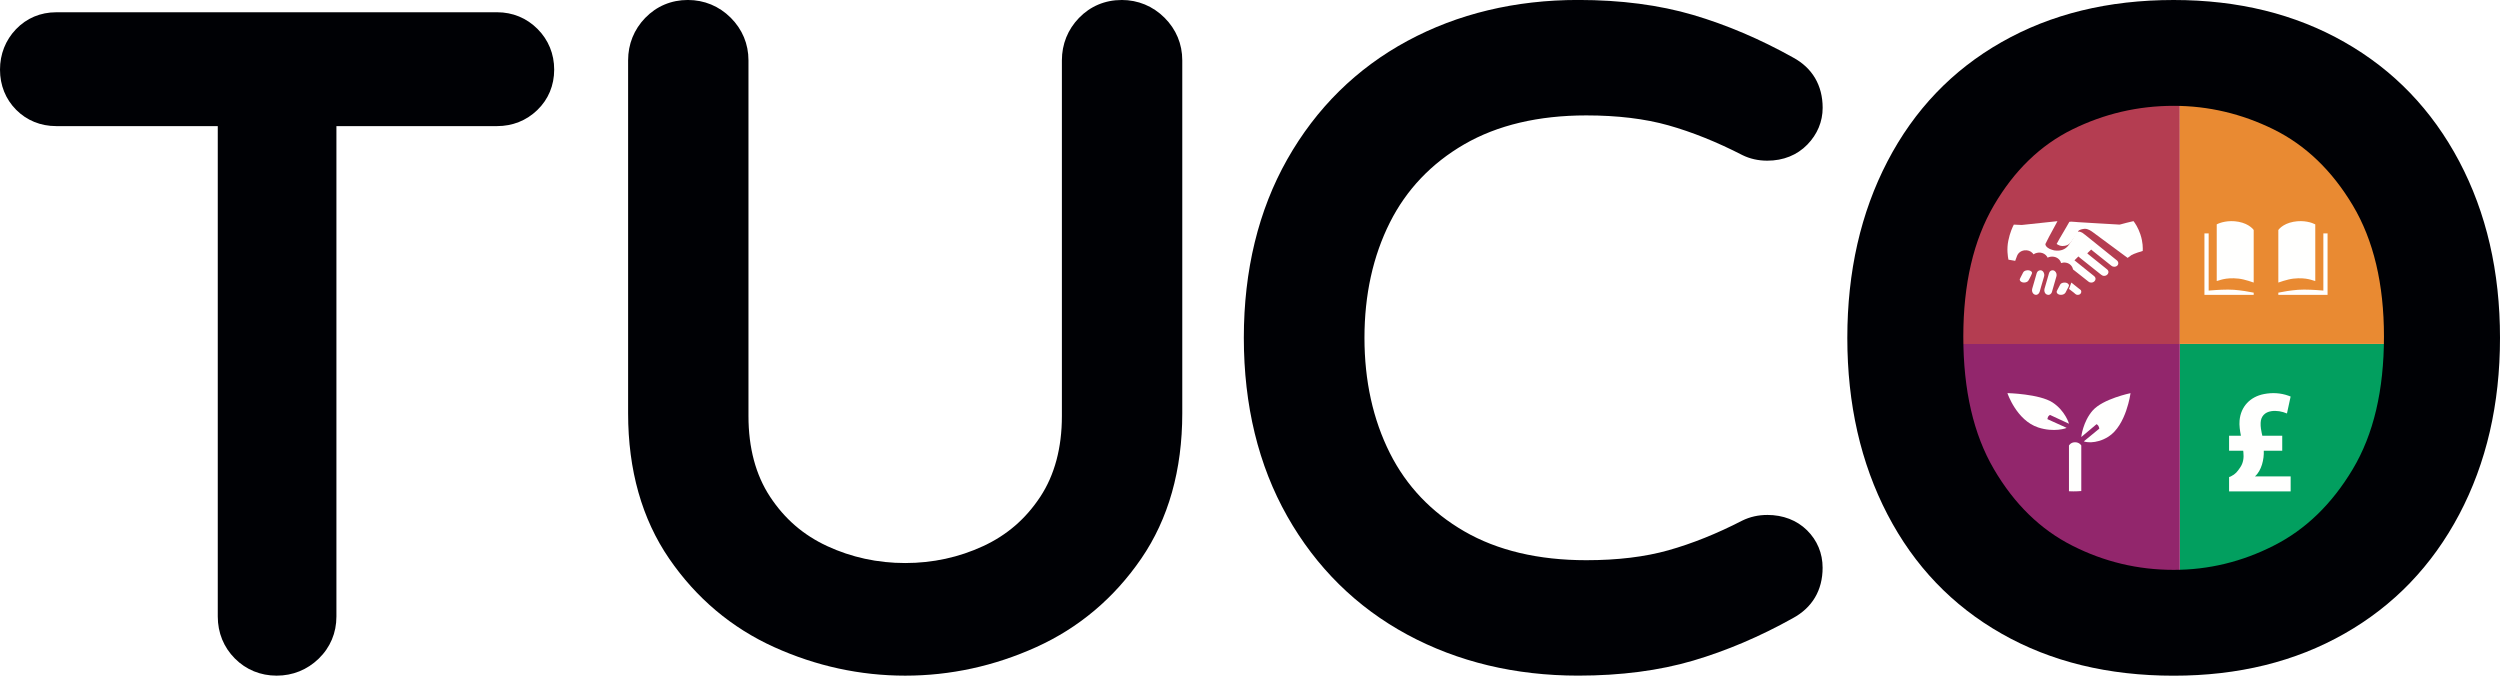
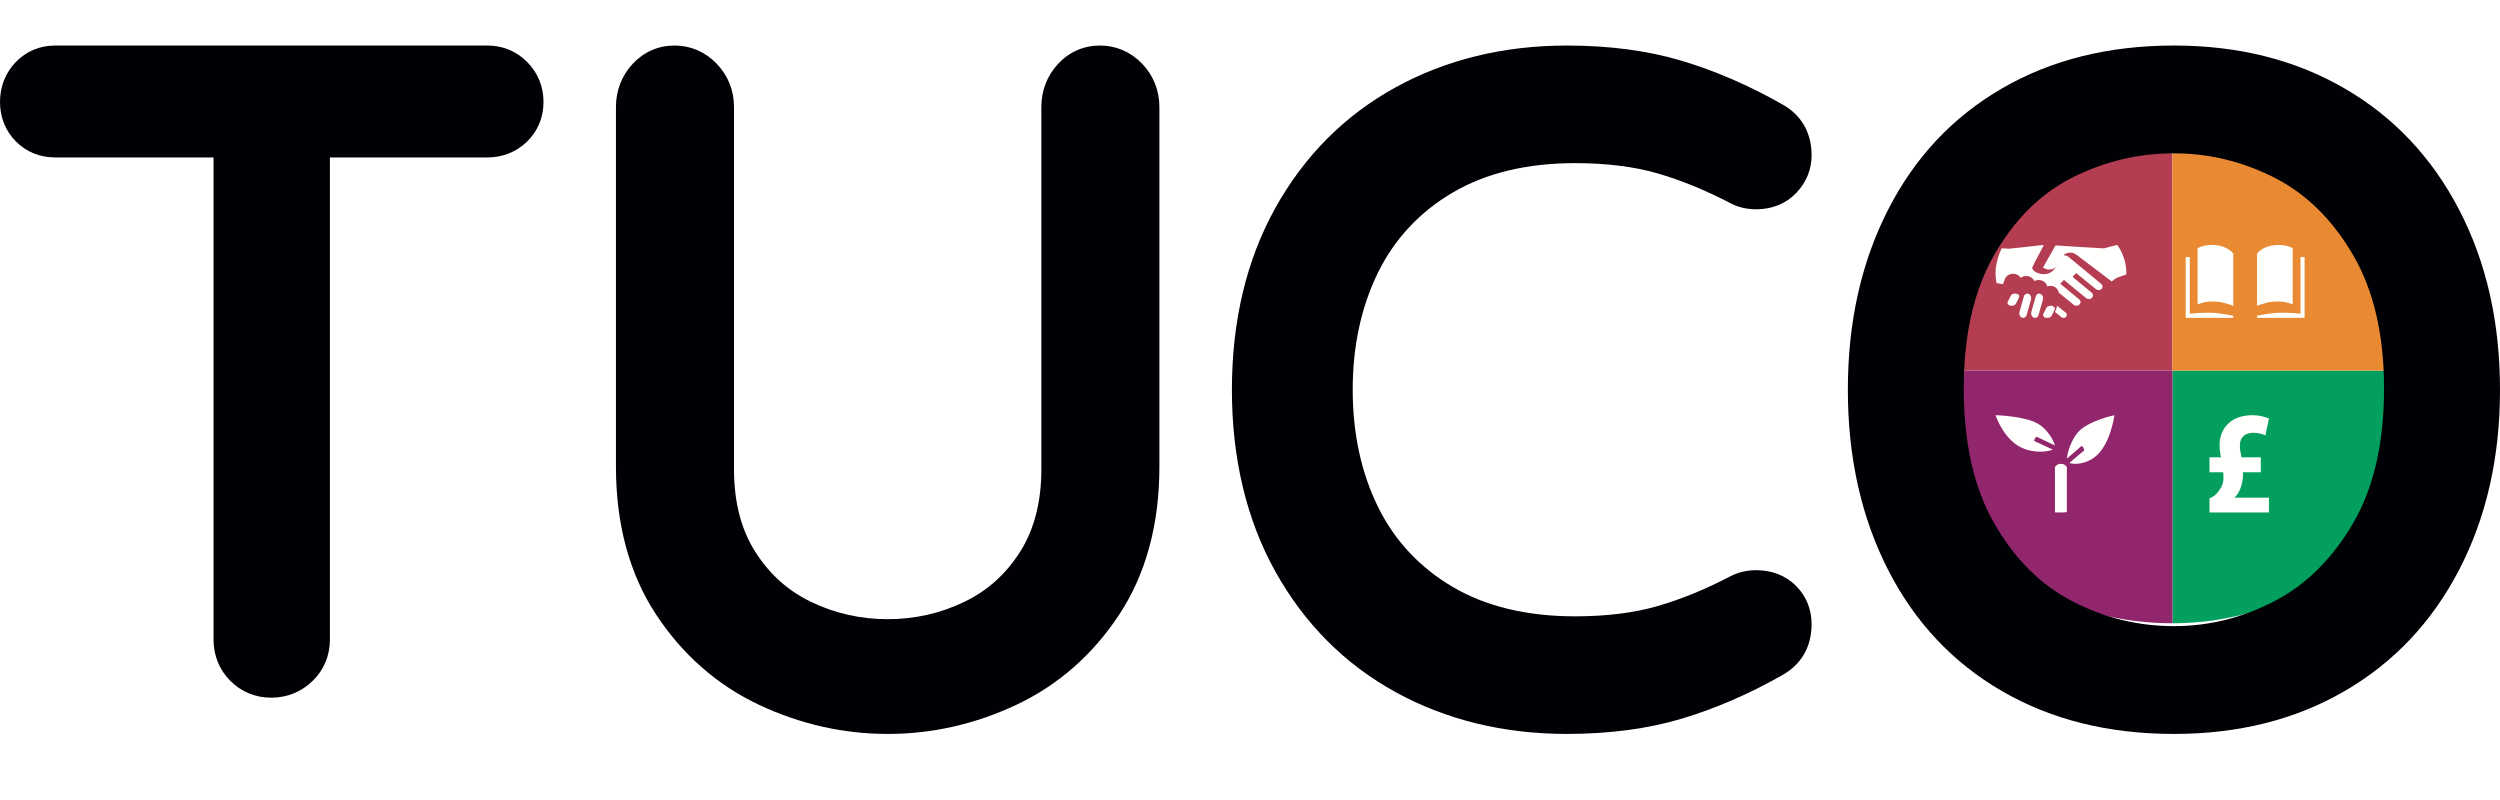
- <svg xmlns="http://www.w3.org/2000/svg" height="30" viewBox="0 0 111 30" width="111">
-   <g fill="none" fill-rule="evenodd">
-     <g transform="translate(85.84729 3.818182)">
-       <path d="m16.14 21.714c1.657-.796 3.027-2.055 4.11-3.776 1.074-1.704 1.613-3.866 1.622-6.483h-10.936v11.455h.002c1.811 0 3.546-.396 5.202-1.195" fill="#029f5f" />
-       <path d="m10.936 0c-1.856 0-3.611.39-5.268 1.165-1.658.778-3.016 2.024-4.076 3.745-1.061 1.721-1.591 3.883-1.591 6.481 0 .022.001.042.001.064h10.935z" fill="#b43d51" />
-       <path d="m20.249 4.91c-1.082-1.721-2.453-2.967-4.109-3.745-1.656-.775-3.391-1.165-5.202-1.165-.001 0-.001 0-.002 0v11.453l10.934.001c0-.022.002-.042.002-.063 0-2.598-.541-4.76-1.623-6.481" fill="#e98a32" />
-       <path d="m0 11.455c.009 2.617.538 4.779 1.59 6.483 1.061 1.721 2.419 2.981 4.077 3.776 1.658.799 3.412 1.194 5.269 1.195l0-11.455z" fill="#92266c" />
+ <svg xmlns="http://www.w3.org/2000/svg" width="50px" height="16px" viewBox="0 0 50 16" version="1.1">
+   <g id="Page-1" stroke="none" stroke-width="1" fill="none" fill-rule="evenodd">
+     <g id="tuco" transform="translate(0, 0.675676)" fill-rule="nonzero">
+       <g id="Group" transform="translate(38.4058, 1.684293)">
+         <path d="M7.443,9.578 C8.207,9.227 8.839,8.671 9.338,7.912 C9.833,7.16 10.082,6.207 10.086,5.052 L5.043,5.052 L5.043,10.105 L5.044,10.105 C5.879,10.105 6.679,9.93 7.443,9.578" id="Path" fill="#029F5F" />
+         <path d="M5.043,0 C4.187,0 3.378,0.172 2.614,0.514 C1.849,0.857 1.223,1.407 0.734,2.166 C0.245,2.925 -4.09568441e-16,3.878 -4.09568441e-16,5.024 C-4.09568441e-16,5.034 0.001,5.043 0.001,5.052 L5.043,5.052 L5.043,0 Z" id="Path" fill="#B43D51" />
+         <path d="M9.337,2.166 C8.838,1.407 8.206,0.857 7.442,0.514 C6.679,0.172 5.879,9.79402794e-17 5.044,9.79402794e-17 C5.044,9.79402794e-17 5.043,9.79402794e-17 5.043,9.79402794e-17 L5.043,5.052 L10.085,5.052 C10.085,5.043 10.086,5.034 10.086,5.024 C10.086,3.878 9.837,2.925 9.337,2.166" id="Path" fill="#E98A32" />
+         <path d="M0,5.052 C0.004,6.207 0.248,7.16 0.733,7.912 C1.222,8.671 1.849,9.227 2.613,9.578 C3.378,9.93 4.187,10.105 5.043,10.105 L5.043,5.052 L0,5.052 Z" id="Path" fill="#92266C" />
+       </g>
+       <g id="Group" transform="translate(39.85507, 3.858206)" fill="#FFFFFE">
+         <path d="M5.998,1.551 L5.999,1.551 L5.999,0.429 C5.941,0.397 5.782,0.338 5.576,0.378 C5.363,0.419 5.286,0.54 5.286,0.54 L5.286,1.581 C5.286,1.581 5.458,1.517 5.576,1.503 C5.84,1.473 5.965,1.548 5.998,1.551" id="Path" />
+         <path d="M4.521,0.378 C4.315,0.338 4.156,0.397 4.097,0.429 L4.097,1.551 L4.098,1.551 C4.132,1.548 4.256,1.473 4.521,1.503 C4.639,1.517 4.81,1.581 4.81,1.581 L4.81,0.54 C4.81,0.54 4.733,0.419 4.521,0.378" id="Path" />
+         <path d="M6.155,0.608 L6.155,1.74 L6.142,1.739 C6.14,1.738 5.95,1.72 5.782,1.72 C5.738,1.72 5.7,1.722 5.668,1.724 C5.532,1.735 5.37,1.762 5.286,1.781 L5.286,1.824 L6.237,1.824 L6.237,0.608 L6.155,0.608 Z" id="Path" />
+         <path d="M4.315,1.72 C4.146,1.72 3.957,1.738 3.955,1.739 L3.941,1.74 L3.941,0.608 L3.859,0.608 L3.859,1.824 L4.81,1.824 L4.81,1.781 C4.727,1.762 4.565,1.735 4.429,1.724 C4.397,1.722 4.358,1.72 4.315,1.72" id="Path" />
+         <path d="M5.15,4.127 C5.253,4.112 5.355,4.131 5.453,4.173 L5.524,3.837 L5.483,3.821 C5.328,3.765 5.17,3.757 5.01,3.788 C4.742,3.841 4.562,4.036 4.538,4.311 C4.529,4.409 4.545,4.516 4.564,4.613 L4.335,4.613 L4.335,4.911 L4.608,4.911 C4.608,4.911 4.609,4.914 4.611,4.939 C4.622,5.046 4.612,5.149 4.55,5.241 C4.492,5.328 4.461,5.371 4.369,5.419 C4.357,5.425 4.335,5.432 4.335,5.432 L4.335,5.716 L5.524,5.716 L5.524,5.419 L4.834,5.419 C4.963,5.303 5.012,5.077 5.005,4.911 L5.361,4.911 L5.361,4.613 L4.976,4.613 C4.976,4.613 4.952,4.504 4.949,4.475 C4.944,4.404 4.942,4.432 4.943,4.361 C4.946,4.231 5.024,4.146 5.15,4.127" id="Path" />
+         <path d="M1.552,0.634 L1.538,0.621 C1.536,0.62 1.535,0.619 1.533,0.618 C1.517,0.606 1.506,0.597 1.502,0.594 C1.479,0.582 1.455,0.573 1.441,0.572 C1.42,0.575 1.405,0.579 1.397,0.582 C1.377,0.62 1.346,0.674 1.315,0.723 C1.293,0.76 1.269,0.797 1.248,0.826 C1.244,0.831 1.241,0.836 1.238,0.839 C1.238,0.84 1.238,0.84 1.238,0.84 C1.23,0.85 1.223,0.859 1.216,0.867 C1.162,0.926 1.088,0.953 1.003,0.948 C1.003,0.948 1.002,0.948 1.002,0.948 C0.971,0.948 0.942,0.941 0.916,0.931 C0.825,0.903 0.8,0.861 0.793,0.84 C0.792,0.839 0.792,0.838 0.792,0.837 C0.791,0.834 0.79,0.831 0.79,0.83 L0.79,0.828 C0.79,0.828 0.79,0.827 0.79,0.827 L0.789,0.818 L0.794,0.807 C0.833,0.722 0.883,0.629 0.931,0.539 C0.956,0.491 0.981,0.444 1.004,0.4 L1.004,0.399 L1.018,0.371 C1.019,0.369 1.02,0.367 1.021,0.365 L0.332,0.44 L0.179,0.433 C0.156,0.479 0.104,0.59 0.073,0.751 C0.04,0.916 0.063,1.067 0.075,1.127 L0.205,1.15 C0.217,1.118 0.228,1.086 0.24,1.054 C0.263,0.992 0.313,0.953 0.382,0.943 C0.445,0.934 0.504,0.956 0.542,0.999 C0.548,1.006 0.554,1.014 0.558,1.021 C0.598,0.993 0.649,0.983 0.693,0.987 C0.743,0.993 0.79,1.021 0.818,1.063 C0.823,1.071 0.827,1.079 0.831,1.087 C0.866,1.069 0.909,1.062 0.952,1.069 C1.022,1.081 1.077,1.133 1.09,1.194 C1.12,1.184 1.153,1.181 1.185,1.186 C1.255,1.198 1.309,1.252 1.321,1.319 L1.332,1.328 C1.34,1.336 1.416,1.397 1.478,1.447 C1.558,1.512 1.608,1.552 1.617,1.56 C1.637,1.577 1.658,1.581 1.673,1.581 C1.704,1.581 1.733,1.565 1.747,1.538 C1.763,1.509 1.757,1.479 1.731,1.455 C1.723,1.448 1.587,1.336 1.497,1.262 C1.437,1.213 1.388,1.172 1.382,1.168 L1.35,1.14 L1.425,1.063 L1.46,1.094 C1.471,1.105 1.574,1.188 1.665,1.262 C1.781,1.357 1.852,1.415 1.865,1.426 C1.881,1.44 1.901,1.448 1.922,1.448 C1.953,1.448 1.981,1.432 1.996,1.405 C2.012,1.376 2.007,1.345 1.982,1.322 C1.973,1.315 1.879,1.237 1.802,1.174 C1.689,1.082 1.635,1.037 1.627,1.03 L1.596,1.002 L1.671,0.927 L1.705,0.957 C1.715,0.965 1.836,1.063 1.924,1.136 C1.995,1.193 2.057,1.244 2.064,1.25 C2.078,1.262 2.097,1.268 2.118,1.268 C2.13,1.268 2.143,1.265 2.154,1.26 C2.176,1.25 2.191,1.232 2.194,1.21 C2.198,1.187 2.19,1.163 2.171,1.145 C2.079,1.071 1.902,0.924 1.552,0.634" id="Path" />
+         <path d="M1.343,1.624 C1.319,1.604 1.302,1.591 1.29,1.581 C1.278,1.616 1.266,1.651 1.254,1.686 C1.251,1.693 1.248,1.7 1.244,1.706 C1.261,1.72 1.302,1.752 1.34,1.782 L1.363,1.803 C1.368,1.807 1.373,1.811 1.378,1.814 C1.38,1.815 1.382,1.817 1.384,1.818 C1.412,1.83 1.445,1.824 1.463,1.806 C1.484,1.786 1.488,1.755 1.474,1.731 C1.458,1.717 1.389,1.661 1.343,1.624" id="Path" />
+         <path d="M2.625,0.632 C2.578,0.49 2.519,0.402 2.49,0.365 C2.386,0.389 2.313,0.409 2.272,0.421 C2.236,0.431 2.227,0.434 2.216,0.434 L2.147,0.429 C2.05,0.424 1.954,0.418 1.857,0.412 L1.689,0.402 C1.598,0.397 1.508,0.392 1.417,0.385 C1.406,0.385 1.393,0.383 1.379,0.382 C1.351,0.379 1.32,0.376 1.293,0.376 C1.266,0.376 1.255,0.379 1.252,0.38 L1.252,0.38 C1.237,0.406 1.226,0.425 1.216,0.444 L1.202,0.47 C1.179,0.511 1.155,0.553 1.129,0.597 C1.087,0.67 1.043,0.746 1.007,0.816 C1.007,0.817 1.007,0.817 1.007,0.817 C1.019,0.826 1.038,0.837 1.06,0.846 C1.077,0.853 1.097,0.858 1.117,0.858 L1.119,0.858 C1.188,0.857 1.239,0.836 1.275,0.793 C1.275,0.793 1.275,0.793 1.275,0.793 C1.275,0.793 1.275,0.793 1.275,0.792 C1.29,0.775 1.315,0.739 1.342,0.699 C1.376,0.649 1.411,0.593 1.429,0.561 L1.429,0.56 L1.433,0.552 L1.434,0.552 L1.441,0.547 C1.455,0.538 1.488,0.525 1.539,0.519 C1.541,0.519 1.543,0.519 1.545,0.519 C1.548,0.518 1.551,0.518 1.554,0.518 C1.612,0.518 1.667,0.555 1.704,0.583 L1.705,0.584 L1.718,0.594 C2.01,0.817 2.224,0.979 2.329,1.057 C2.349,1.073 2.366,1.086 2.379,1.095 C2.397,1.082 2.422,1.064 2.431,1.055 C2.451,1.035 2.51,1.006 2.669,0.957 C2.673,0.908 2.674,0.782 2.625,0.632" id="Path" />
+         <path d="M1.176,1.582 C1.17,1.581 1.165,1.581 1.159,1.581 C1.122,1.581 1.089,1.596 1.076,1.618 C1.058,1.651 1.039,1.687 1.021,1.725 C1.017,1.733 1.013,1.742 1.009,1.751 C1.008,1.754 1.008,1.756 1.008,1.758 C1.005,1.77 1.008,1.781 1.015,1.792 C1.021,1.8 1.029,1.808 1.041,1.813 C1.055,1.821 1.072,1.824 1.09,1.824 C1.106,1.824 1.122,1.821 1.136,1.815 C1.153,1.808 1.166,1.797 1.174,1.784 C1.175,1.783 1.176,1.782 1.176,1.782 C1.187,1.761 1.197,1.74 1.208,1.72 C1.217,1.701 1.227,1.682 1.236,1.663 C1.239,1.657 1.241,1.651 1.242,1.645 C1.243,1.642 1.244,1.64 1.244,1.638 C1.241,1.61 1.213,1.587 1.176,1.582" id="Path" />
+         <path d="M0.757,1.384 C0.745,1.359 0.725,1.342 0.704,1.339 C0.701,1.338 0.698,1.338 0.695,1.338 C0.666,1.338 0.633,1.355 0.622,1.395 C0.608,1.443 0.595,1.492 0.581,1.541 C0.571,1.573 0.562,1.606 0.553,1.639 C0.548,1.656 0.543,1.673 0.539,1.69 C0.538,1.694 0.536,1.698 0.535,1.702 C0.531,1.717 0.53,1.732 0.532,1.746 C0.534,1.76 0.538,1.773 0.545,1.785 C0.559,1.81 0.583,1.824 0.609,1.824 L0.609,1.824 C0.619,1.824 0.628,1.822 0.637,1.817 C0.652,1.81 0.663,1.798 0.672,1.78 C0.675,1.774 0.678,1.768 0.68,1.76 C0.683,1.751 0.685,1.741 0.688,1.731 C0.695,1.707 0.701,1.684 0.708,1.659 C0.726,1.595 0.744,1.528 0.764,1.463 C0.775,1.429 0.765,1.399 0.757,1.384" id="Path" />
+         <path d="M0.945,1.34 C0.94,1.338 0.934,1.338 0.928,1.338 C0.896,1.338 0.87,1.36 0.859,1.396 C0.831,1.492 0.804,1.59 0.777,1.687 C0.776,1.691 0.774,1.696 0.773,1.7 C0.769,1.714 0.768,1.729 0.769,1.742 C0.77,1.758 0.775,1.773 0.782,1.785 C0.786,1.791 0.79,1.797 0.794,1.802 C0.808,1.816 0.826,1.824 0.846,1.824 L0.847,1.824 C0.86,1.824 0.872,1.82 0.882,1.813 C0.898,1.803 0.91,1.787 0.916,1.764 C0.921,1.747 0.926,1.73 0.931,1.713 C0.955,1.628 0.979,1.543 1.003,1.458 C1.005,1.449 1.006,1.44 1.007,1.432 C1.008,1.389 0.98,1.348 0.945,1.34" id="Path" />
+         <path d="M0.434,1.338 C0.396,1.343 0.372,1.357 0.359,1.383 C0.344,1.412 0.329,1.441 0.315,1.471 C0.31,1.481 0.305,1.491 0.3,1.501 C0.3,1.502 0.3,1.503 0.299,1.503 C0.297,1.507 0.296,1.512 0.295,1.517 C0.295,1.519 0.294,1.521 0.293,1.523 C0.294,1.529 0.296,1.535 0.299,1.541 C0.307,1.559 0.327,1.573 0.353,1.578 C0.361,1.58 0.37,1.581 0.378,1.581 C0.387,1.581 0.395,1.58 0.403,1.578 C0.421,1.575 0.437,1.568 0.448,1.557 C0.449,1.556 0.45,1.556 0.451,1.555 C0.459,1.547 0.464,1.537 0.47,1.527 C0.471,1.525 0.473,1.522 0.474,1.519 L0.487,1.492 C0.504,1.461 0.519,1.431 0.529,1.401 C0.534,1.387 0.529,1.371 0.514,1.359 C0.495,1.343 0.465,1.335 0.434,1.338" id="Path" />
+         <path d="M1.362,4.743 C1.277,4.743 1.244,4.808 1.244,4.808 L1.244,5.714 C1.274,5.715 1.304,5.716 1.333,5.716 C1.383,5.716 1.432,5.714 1.482,5.709 L1.482,4.808 C1.482,4.808 1.448,4.743 1.362,4.743" id="Path" />
+         <path d="M1.703,4.114 C1.513,4.336 1.481,4.639 1.482,4.639 C1.484,4.639 1.777,4.385 1.777,4.385 C1.777,4.385 1.803,4.401 1.814,4.421 C1.825,4.441 1.831,4.472 1.831,4.472 L1.533,4.724 C1.533,4.734 1.757,4.794 2.006,4.632 C2.352,4.408 2.433,3.77 2.433,3.77 C2.433,3.77 1.9,3.882 1.703,4.114" id="Path" />
+         <path d="M1.198,4.457 L0.828,4.285 C0.828,4.285 0.831,4.258 0.841,4.238 C0.851,4.219 0.877,4.201 0.877,4.201 C0.877,4.201 1.242,4.377 1.244,4.376 C1.246,4.376 1.171,4.118 0.927,3.955 C0.673,3.785 0.056,3.77 0.056,3.77 C0.056,3.77 0.23,4.309 0.651,4.451 C0.954,4.552 1.2,4.466 1.198,4.457" id="Path" />
+       </g>
+       <path d="M9.75,0.235 L1.103,0.235 C0.794,0.235 0.521,0.351 0.312,0.569 C0.108,0.784 0,1.058 0,1.363 C0,1.671 0.11,1.944 0.318,2.153 C0.526,2.363 0.797,2.473 1.103,2.473 L4.271,2.473 L4.271,12.116 C4.271,12.435 4.387,12.721 4.606,12.941 C4.826,13.162 5.109,13.278 5.426,13.278 C5.74,13.278 6.025,13.163 6.249,12.946 C6.478,12.725 6.598,12.438 6.598,12.116 L6.598,2.473 L9.75,2.473 C10.052,2.473 10.324,2.365 10.538,2.159 C10.755,1.949 10.87,1.674 10.87,1.363 C10.87,1.055 10.757,0.779 10.543,0.564 C10.329,0.349 10.055,0.235 9.75,0.235" id="Path" fill="#000105" />
+       <path d="M21.999,0.235 C21.674,0.235 21.385,0.362 21.162,0.601 C20.943,0.836 20.827,1.135 20.827,1.464 L20.827,8.712 C20.827,9.36 20.685,9.913 20.405,10.355 C20.118,10.808 19.752,11.137 19.285,11.362 C18.809,11.592 18.294,11.708 17.754,11.708 C17.213,11.708 16.698,11.592 16.223,11.363 C15.755,11.137 15.388,10.807 15.102,10.355 C14.822,9.913 14.68,9.36 14.68,8.712 L14.68,1.464 C14.68,1.132 14.559,0.832 14.331,0.596 C14.103,0.36 13.812,0.235 13.491,0.235 C13.166,0.235 12.876,0.362 12.654,0.601 C12.435,0.836 12.319,1.135 12.319,1.464 L12.319,8.658 C12.319,9.814 12.59,10.81 13.125,11.62 C13.655,12.423 14.348,13.029 15.183,13.422 C16.004,13.808 16.869,14.003 17.754,14.003 C18.638,14.003 19.503,13.808 20.324,13.422 C21.159,13.029 21.852,12.423 22.382,11.62 C22.917,10.81 23.188,9.814 23.188,8.658 L23.188,1.464 C23.188,1.132 23.068,0.832 22.84,0.596 C22.611,0.36 22.321,0.235 21.999,0.235" id="Path" fill="#000105" />
+       <path d="M35.123,10.728 C34.943,10.728 34.775,10.766 34.618,10.845 C34.116,11.108 33.619,11.312 33.141,11.449 C32.673,11.583 32.121,11.651 31.499,11.651 C30.539,11.651 29.717,11.453 29.053,11.062 C28.396,10.675 27.895,10.139 27.564,9.47 C27.226,8.786 27.054,7.995 27.054,7.119 C27.054,6.243 27.226,5.452 27.564,4.768 C27.894,4.099 28.396,3.563 29.053,3.176 C29.717,2.786 30.54,2.587 31.499,2.587 C32.121,2.587 32.673,2.655 33.141,2.789 C33.617,2.926 34.114,3.129 34.624,3.396 C34.774,3.472 34.942,3.51 35.123,3.51 C35.443,3.51 35.721,3.397 35.926,3.182 C36.126,2.972 36.232,2.713 36.232,2.433 C36.232,1.975 36.025,1.619 35.638,1.407 C34.979,1.033 34.306,0.741 33.638,0.541 C32.961,0.338 32.187,0.235 31.336,0.235 C30.074,0.235 28.922,0.516 27.914,1.07 C26.897,1.628 26.088,2.439 25.507,3.483 C24.93,4.52 24.638,5.743 24.638,7.119 C24.638,8.495 24.93,9.718 25.507,10.755 C26.088,11.798 26.897,12.61 27.914,13.168 C28.922,13.722 30.074,14.003 31.336,14.003 C32.187,14.003 32.961,13.9 33.638,13.697 C34.305,13.497 34.978,13.206 35.633,12.834 C36.025,12.619 36.232,12.263 36.232,11.805 C36.232,11.51 36.124,11.246 35.92,11.041 C35.715,10.836 35.44,10.728 35.123,10.728" id="Path" fill="#000105" />
+       <path d="M45.478,11.353 C46.115,11.025 46.642,10.505 47.058,9.795 C47.474,9.086 47.681,8.185 47.681,7.093 C47.681,6.021 47.474,5.128 47.058,4.418 C46.642,3.708 46.115,3.193 45.478,2.872 C44.841,2.552 44.175,2.391 43.479,2.391 C42.765,2.391 42.09,2.552 41.453,2.872 C40.816,3.193 40.294,3.708 39.887,4.418 C39.479,5.128 39.275,6.021 39.275,7.093 C39.275,8.185 39.479,9.086 39.887,9.795 C40.294,10.505 40.816,11.025 41.453,11.353 C42.09,11.683 42.765,11.847 43.479,11.847 C44.175,11.847 44.841,11.683 45.478,11.353 L45.478,11.353 Z M46.892,1.093 C47.876,1.664 48.641,2.475 49.184,3.522 C49.728,4.57 50,5.768 50,7.12 C50,8.47 49.728,9.669 49.184,10.718 C48.641,11.765 47.876,12.575 46.892,13.146 C45.907,13.718 44.769,14.003 43.479,14.003 C42.171,14.003 41.024,13.718 40.039,13.146 C39.054,12.575 38.294,11.765 37.76,10.718 C37.225,9.669 36.957,8.47 36.957,7.12 C36.957,5.768 37.225,4.57 37.76,3.522 C38.294,2.475 39.054,1.664 40.039,1.093 C41.024,0.521 42.171,0.235 43.479,0.235 C44.769,0.235 45.907,0.521 46.892,1.093 Z" id="Shape" fill="#000105" />
    </g>
-     <g fill="#fffffe">
-       <path d="m102.795 12.478h.003v-2.516c-.135-.072-.5-.203-.973-.114-.49.093-.667.364-.667.364v2.334s.395-.145.667-.175c.608-.067.894.101.97.107" />
-       <path d="m99.397 9.848c-.474-.089-.84.043-.974.114v2.516h.002c.077-.006.363-.174.972-.107.272.03.667.175.667.175v-2.334s-.177-.271-.667-.364" />
-       <path d="m103.157 10.364v2.538l-.031-.003c-.004-0-.441-.041-.828-.041-.101 0-.189.003-.263.009-.312.023-.685.085-.878.127v.097h2.187v-2.727z" />
-       <path d="m98.924 12.858c-.387 0-.823.041-.828.041l-.031.003v-2.538h-.188v2.727h2.187v-.097c-.193-.042-.565-.104-.878-.127-.074-.005-.162-.009-.262-.009" />
-       <path d="m100.845 18.256c.237-.034.47.007.696.102l.163-.752-.094-.036c-.356-.126-.72-.145-1.088-.074-.617.119-1.029.555-1.085 1.171-.02.22.016.46.06.679h-.526v.667h.627s.002.007.008.064c.026.24.001.47-.141.677-.133.195-.204.291-.417.399-.028.014-.077.028-.077.028v.638h2.734v-.666h-1.586c.297-.26.409-.768.393-1.14h.819v-.667h-.884s-.056-.246-.061-.31c-.012-.16-.018-.096-.014-.256.007-.292.187-.482.476-.524" />
-       <path d="m92.57 10.421-.034-.027c-.003-.003-.006-.005-.009-.007-.037-.028-.063-.047-.073-.054-.053-.028-.107-.048-.139-.051-.049.007-.083.016-.102.023-.045.084-.117.205-.188.317-.051.082-.105.165-.154.231-.008.011-.016.021-.022.03-0.0 0-.001.001-.002.002-.017.023-.034.043-.05.059-.125.133-.295.195-.489.183-.001 0-.003 0-.004 0-.071 0-.137-.015-.197-.038-.208-.064-.267-.158-.283-.205-.001-.002-.001-.004-.002-.005-.002-.008-.004-.014-.004-.018l-0-.003c-0-.001-0-.002-0-.003l-.003-.02.012-.024c.091-.191.204-.4.315-.602.058-.107.116-.212.168-.311l.001-.002.033-.062c.002-.005.005-.01.007-.014l-1.585.169-.352-.016c-.054.102-.172.352-.245.713-.076.371-.022.709.006.843l.3.053c.026-.072.053-.144.08-.216.053-.138.169-.227.325-.25.147-.021.281.029.369.126.014.016.027.033.038.051.092-.064.209-.087.31-.076.116.012.223.076.287.169.012.017.022.035.03.054.08-.041.18-.056.279-.04.161.027.288.143.318.28.068-.023.145-.03.218-.017.161.027.285.148.312.297l.025.021c.018.016.194.155.336.265.186.146.3.236.32.253.046.04.096.048.13.048.072 0 .137-.036.17-.096.037-.065.023-.134-.038-.188-.018-.015-.33-.266-.537-.431-.139-.111-.253-.202-.264-.212l-.076-.062.174-.172.08.07c.027.024.263.211.472.376.267.212.431.342.459.366.038.033.083.051.133.051.071 0 .135-.036.17-.097.037-.064.025-.133-.032-.185-.02-.017-.238-.191-.413-.332-.26-.207-.385-.307-.404-.324l-.072-.064.174-.167.078.066c.021.018.3.239.503.401.162.129.305.242.321.256.033.027.076.041.124.041.03 0 .059-.006.084-.018.05-.023.083-.063.092-.113.009-.052-.01-.105-.053-.146-.212-.166-.619-.495-1.424-1.146" />
-       <path d="m92.088 12.641c-.055-.043-.093-.073-.121-.095-.027.078-.055.157-.084.235-.006.016-.013.031-.021.046.038.03.132.103.22.17l.053.047c.011.009.023.017.034.025.005.003.01.006.015.01.064.025.139.014.182-.028.046-.045.056-.113.025-.168-.036-.031-.195-.156-.303-.24" />
-       <path d="m95.038 10.418c-.108-.319-.245-.517-.311-.6-.239.053-.407.1-.501.125-.084.023-.104.029-.13.029l-.159-.01c-.222-.012-.444-.025-.666-.038l-.388-.023c-.208-.012-.417-.024-.625-.038-.025-.002-.055-.005-.088-.008-.063-.006-.135-.013-.197-.013-.062 0-.087.007-.095.01h-0c-.034.056-.058.1-.082.143l-.033.058c-.051.091-.108.187-.166.284-.098.165-.199.336-.282.493 0.0 0.0.001.001.001.001.027.02.07.046.12.065.041.015.086.027.132.027h.005c.158-.001.275-.049.357-.146 0-0.0 0-0.0 0-.001 0 0 0 0 .001-0.0.033-.04.092-.121.154-.21.077-.111.158-.236.199-.31l.001-.002.009-.017.001-.001.017-.012c.031-.02.108-.05.225-.063.005-.001.01-0.0.015-.001.007-.001.013-.001.02-.001.133 0 .26.084.344.146l.004.002.03.022c.671.499 1.162.862 1.403 1.038.048.035.087.064.115.083.043-.028.099-.069.12-.088.046-.046.183-.111.549-.22.007-.111.011-.394-.102-.728" />
-       <path d="m91.704 12.548c-.013-.002-.025-.002-.038-.002-.085 0-.162.033-.19.083-.043.075-.085.154-.127.24-.01.019-.019.038-.028.059-.003.005-.002.011-.003.016-.006.025.001.051.018.074.014.019.033.036.059.049.033.016.072.024.112.024.039 0 .075-.008.107-.021.038-.016.07-.039.088-.069.001-.002.004-.004.005-.006.025-.046.048-.093.072-.139.022-.042.045-.084.066-.127.007-.013.01-.027.014-.041.001-.005.003-.01.005-.015-.008-.063-.073-.115-.158-.125" />
-       <path d="m90.742 12.103c-.028-.057-.074-.095-.122-.101-.007-.001-.014-.002-.022-.002-.066 0-.143.039-.168.128-.031.109-.062.218-.094.327-.022.074-.042.147-.064.221-.011.037-.022.075-.033.114-.003.009-.005.018-.008.027-.009.033-.011.066-.008.098.004.032.014.062.03.088.033.056.087.088.146.088h.001c.023 0 .044-.006.064-.016.033-.015.06-.044.08-.083.007-.014.014-.028.019-.045.006-.022.013-.044.019-.066.015-.054.03-.107.045-.161.041-.144.082-.294.129-.439.025-.078.001-.146-.016-.179" />
-       <path d="m91.173 12.004c-.012-.003-.025-.004-.038-.004-.074 0-.135.049-.159.13-.064.217-.127.436-.189.654-.003.01-.006.019-.009.029-.009.032-.011.064-.009.095.003.035.012.068.029.097.008.014.018.026.028.037.031.032.073.05.118.051h.004c.03 0 .057-.01.081-.025.036-.023.064-.059.078-.109.011-.038.022-.076.033-.115.056-.191.111-.382.165-.573.006-.02.009-.04.009-.058.003-.096-.06-.189-.142-.207" />
-       <path d="m89.998 12.002c-.086.009-.142.042-.172.099-.034.065-.068.132-.101.197-.011.023-.023.046-.035.069-.001.001-.001.002-.001.003-.004.01-.007.021-.01.031-.001.005-.002.01-.004.015.002.013.006.026.012.038.02.041.065.072.124.085.019.004.04.006.06.006.019 0 .038-.002.056-.006.042-.008.078-.025.105-.048.002-.002.005-.003.007-.006.017-.017.03-.04.042-.062.003-.006.007-.012.01-.018l.032-.06c.037-.07.072-.137.096-.205.011-.032-.002-.066-.036-.094-.044-.035-.112-.053-.184-.046" />
-       <path d="m92.133 19.636c-.197 0-.271.145-.271.145v2.031c.068.003.136.005.205.005.113 0 .228-.005.342-.015v-2.021s-.079-.145-.276-.145" />
-       <path d="m92.916 18.225c-.437.498-.511 1.179-.507 1.179.004 0 .679-.571.679-.571s.059.036.084.081c.026.046.038.116.038.116l-.685.564c0 .023.515.158 1.088-.206.795-.503.983-1.932.983-1.932s-1.225.252-1.68.77" />
-       <path d="m91.756 18.995-.85-.385s.005-.062.028-.105c.023-.043.085-.083.085-.083s.839.393.844.392c.004-0-.169-.579-.73-.945-.584-.381-2.004-.415-2.004-.415s.401 1.209 1.369 1.526c.697.228 1.262.035 1.259.014" />
-     </g>
-     <path d="m22.07.545h-19.574c-.698 0-1.317.261-1.789.755-.462.484-.707 1.105-.707 1.792 0 .695.249 1.312.719 1.785.471.472 1.085.722 1.777.722h7.173v21.774c0 .722.263 1.366.759 1.864.496.499 1.138.762 1.856.762.711 0 1.355-.26 1.863-.751.517-.5.79-1.148.79-1.875v-21.774h7.134c.685 0 1.301-.245 1.784-.711.492-.474.751-1.096.751-1.797 0-.694-.255-1.319-.739-1.805-.484-.485-1.105-.742-1.796-.742" fill="#000105" />
-     <path d="m49.8 0c-.735 0-1.39.276-1.894.797-.496.513-.758 1.164-.758 1.882v15.793c0 1.411-.322 2.615-.956 3.58-.649.985-1.478 1.703-2.536 2.194-1.076.5-2.242.753-3.466.753-1.223 0-2.389-.254-3.465-.753-1.059-.492-1.889-1.21-2.537-2.195-.634-.964-.956-2.168-.956-3.58v-15.793c0-.724-.273-1.379-.79-1.893-.516-.514-1.174-.786-1.902-.786-.735 0-1.39.276-1.894.797-.496.513-.758 1.164-.758 1.882v15.674c0 2.518.614 4.69 1.824 6.453 1.201 1.75 2.769 3.071 4.661 3.927 1.859.841 3.816 1.267 5.818 1.267 2.002 0 3.96-.426 5.818-1.267 1.891-.855 3.459-2.177 4.66-3.927 1.211-1.764 1.824-3.935 1.824-6.453v-15.674c0-.724-.273-1.379-.79-1.893-.517-.514-1.174-.786-1.902-.786" fill="#000105" />
-     <path d="m78.467 22.864c-.399 0-.77.083-1.118.254-1.114.575-2.216 1.017-3.275 1.315-1.037.293-2.262.44-3.641.44-2.126 0-3.949-.431-5.42-1.283-1.457-.843-2.568-2.01-3.301-3.469-.75-1.49-1.13-3.213-1.13-5.122 0-1.909.38-3.633 1.13-5.123.733-1.458 1.844-2.625 3.301-3.469 1.471-.851 3.295-1.283 5.42-1.283 1.379 0 2.604.148 3.641.44 1.056.298 2.157.74 3.288 1.322.332.164.704.248 1.105.248.711 0 1.326-.247 1.78-.715.444-.457.679-1.021.679-1.631 0-.999-.459-1.775-1.316-2.236-1.461-.816-2.953-1.451-4.434-1.888-1.5-.442-3.217-.666-5.102-.666-2.798 0-5.35.612-7.586 1.819-2.252 1.215-4.047 2.984-5.334 5.258-1.279 2.26-1.928 4.925-1.928 7.923 0 2.999.648 5.664 1.927 7.923 1.286 2.273 3.081 4.042 5.334 5.258 2.236 1.207 4.788 1.819 7.586 1.819 1.885 0 3.602-.224 5.102-.666 1.478-.436 2.97-1.071 4.422-1.882.868-.468 1.327-1.243 1.327-2.242 0-.641-.239-1.217-.692-1.664-.453-.446-1.064-.681-1.766-.681" fill="#000105" />
-     <path d="m100.953 24.227c1.415-.715 2.585-1.848 3.509-3.396.925-1.545 1.386-3.508 1.386-5.887 0-2.337-.462-4.281-1.386-5.829-.924-1.547-2.095-2.668-3.509-3.368-1.414-.697-2.896-1.048-4.442-1.048-1.586 0-3.085.351-4.5 1.048-1.416.699-2.575 1.82-3.481 3.368-.906 1.548-1.359 3.492-1.359 5.829 0 2.38.453 4.342 1.359 5.887.906 1.548 2.065 2.681 3.481 3.396 1.415.718 2.914 1.075 4.5 1.075 1.546 0 3.028-.356 4.442-1.075zm3.141-22.357c2.188 1.244 3.886 3.01 5.094 5.292 1.207 2.285 1.812 4.895 1.812 7.841 0 2.941-.605 5.555-1.812 7.84-1.208 2.282-2.906 4.048-5.094 5.291-2.188 1.247-4.717 1.867-7.583 1.867-2.906 0-5.453-.62-7.641-1.867-2.19-1.244-3.877-3.009-5.065-5.291-1.188-2.285-1.784-4.899-1.784-7.84 0-2.946.596-5.556 1.784-7.841 1.188-2.282 2.876-4.048 5.065-5.292 2.188-1.246 4.735-1.87 7.641-1.87 2.866 0 5.395.623 7.583 1.87z" fill="#000105" />
  </g>
</svg>
